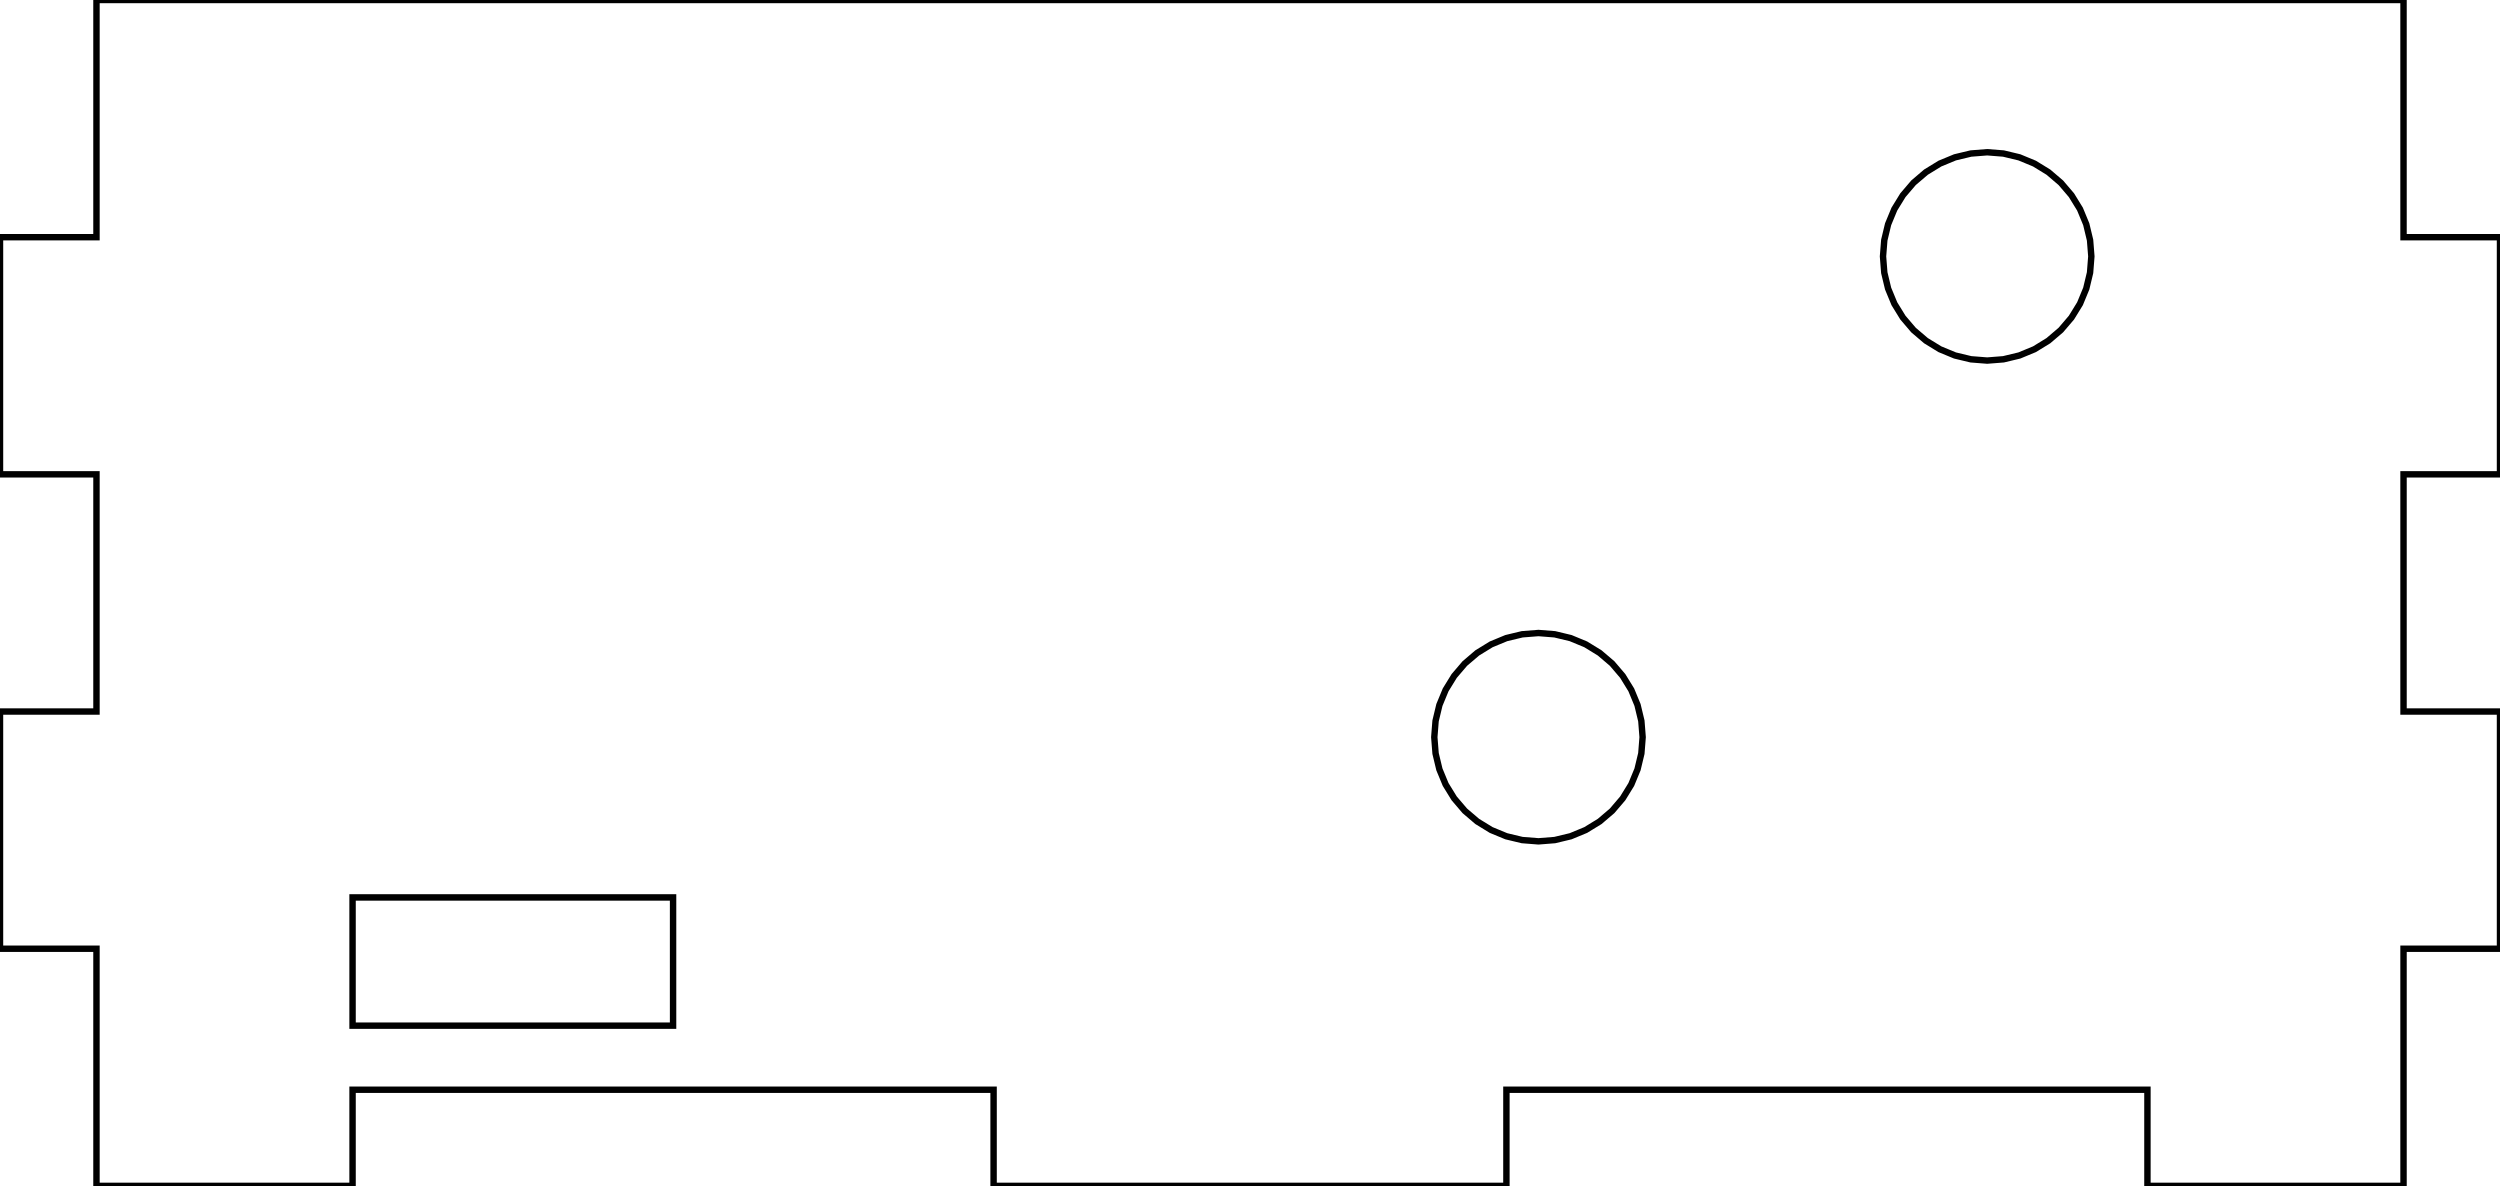
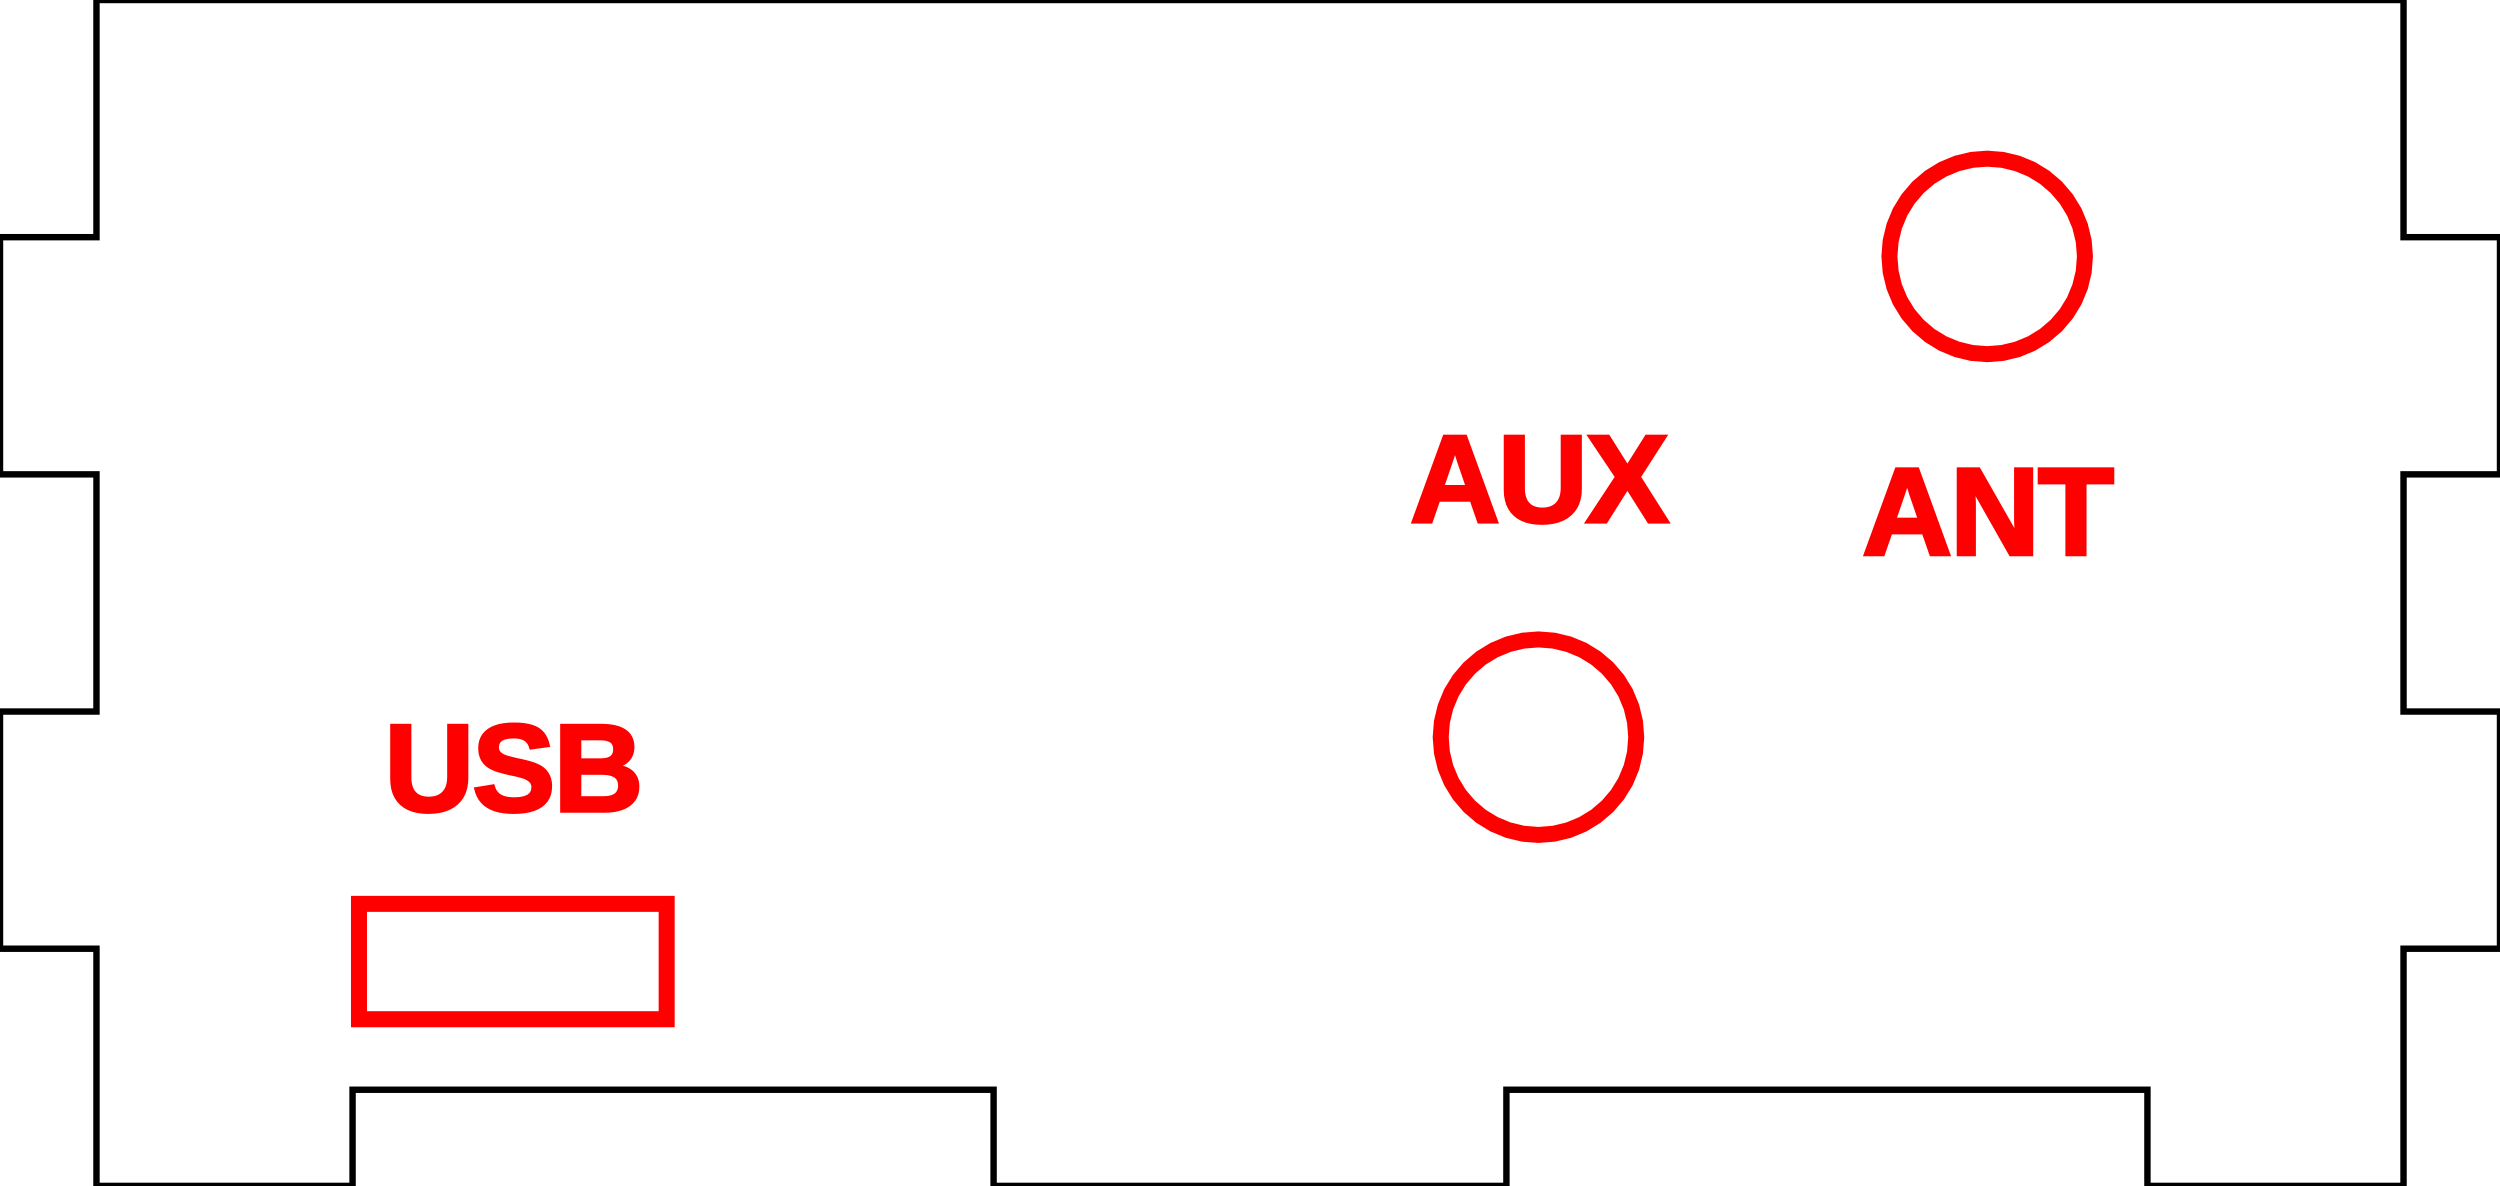
<svg xmlns="http://www.w3.org/2000/svg" version="1.1" width="78mm" height="37mm" viewBox="0 -37 78 37">
  <g id="cut" fill="none" stroke="#000000" stroke-width="0.2">
-     <path d=" M 11,-3 L 31,-3 L 31,-0 L 47,-0 L 47,-3 L 67,-3  L 67,-0 L 74.99,-0 L 74.99,-7.4 L 78,-7.4 L 78,-14.8 L 74.99,-14.8  L 74.99,-22.2 L 78,-22.2 L 78,-29.6 L 74.99,-29.6 L 74.99,-37 L 3.01,-37  L 3.01,-29.6 L 0,-29.6 L 0,-22.2 L 3.01,-22.2 L 3.01,-14.8 L 0,-14.8  L 0,-7.4 L 3.01,-7.4 L 3.01,-0 L 11,-0 z M 61.492,-25.79 L 60.996,-25.909 L 60.525,-26.104 L 60.09,-26.371 L 59.702,-26.702 L 59.371,-27.09  L 59.104,-27.524 L 58.909,-27.996 L 58.79,-28.492 L 58.75,-29 L 58.79,-29.508 L 58.909,-30.004  L 59.104,-30.476 L 59.371,-30.91 L 59.702,-31.298 L 60.09,-31.629 L 60.525,-31.896 L 60.996,-32.091  L 61.492,-32.21 L 62,-32.25 L 62.508,-32.21 L 63.004,-32.091 L 63.475,-31.896 L 63.91,-31.629  L 64.298,-31.298 L 64.629,-30.91 L 64.896,-30.476 L 65.091,-30.004 L 65.21,-29.508 L 65.25,-29  L 65.21,-28.492 L 65.091,-27.996 L 64.896,-27.524 L 64.629,-27.09 L 64.298,-26.702 L 63.91,-26.371  L 63.475,-26.104 L 63.004,-25.909 L 62.508,-25.79 L 62,-25.75 z M 47.492,-10.79 L 46.996,-10.909 L 46.525,-11.104 L 46.09,-11.371 L 45.702,-11.702 L 45.371,-12.09  L 45.104,-12.524 L 44.909,-12.996 L 44.79,-13.492 L 44.75,-14 L 44.79,-14.508 L 44.909,-15.004  L 45.104,-15.476 L 45.371,-15.91 L 45.702,-16.298 L 46.09,-16.629 L 46.525,-16.896 L 46.996,-17.091  L 47.492,-17.21 L 48,-17.25 L 48.508,-17.21 L 49.004,-17.091 L 49.475,-16.896 L 49.91,-16.629  L 50.298,-16.298 L 50.629,-15.91 L 50.896,-15.476 L 51.091,-15.004 L 51.21,-14.508 L 51.25,-14  L 51.21,-13.492 L 51.091,-12.996 L 50.896,-12.524 L 50.629,-12.09 L 50.298,-11.702 L 49.91,-11.371  L 49.475,-11.104 L 49.004,-10.909 L 48.508,-10.79 L 48,-10.75 z M 11,-5 L 11,-9 L 21,-9 L 21,-5 z " />
+     <path d=" M 74.99,-7.4 L 78,-7.4 L 78,-14.8 L 74.99,-14.8 L 74.99,-22.2 L 78,-22.2  L 78,-29.6 L 74.99,-29.6 L 74.99,-37 L 3.01,-37 L 3.01,-29.6 L 0,-29.6  L 0,-22.2 L 3.01,-22.2 L 3.01,-14.8 L 0,-14.8 L 0,-7.4 L 3.01,-7.4  L 3.01,-0 L 11,-0 L 11,-3 L 31,-3 L 31,-0 L 47,-0  L 47,-3 L 67,-3 L 67,-0 L 74.99,-0 z " />
+   </g>
+   <g id="etch" fill="#ff0000" stroke="#ff0000" stroke-width="0.1">
+     <path d=" M 62.508,-25.79 L 63.004,-25.909 L 63.475,-26.104 L 63.91,-26.371 L 64.298,-26.702 L 64.629,-27.09  L 64.896,-27.524 L 65.091,-27.996 L 65.21,-28.492 L 65.25,-29 L 65.21,-29.508 L 65.091,-30.004  L 64.896,-30.476 L 64.629,-30.91 L 64.298,-31.298 L 63.91,-31.629 L 63.475,-31.896 L 63.004,-32.091  L 62.508,-32.21 L 62,-32.25 L 61.492,-32.21 L 60.996,-32.091 L 60.525,-31.896 L 60.09,-31.629  L 59.702,-31.298 L 59.371,-30.91 L 59.104,-30.476 L 58.909,-30.004 L 58.79,-29.508 L 58.75,-29  L 58.79,-28.492 L 58.909,-27.996 L 59.104,-27.524 L 59.371,-27.09 L 59.702,-26.702 L 60.09,-26.371  L 60.525,-26.104 L 60.996,-25.909 L 61.492,-25.79 L 62,-25.75 z M 61.554,-26.185 L 61.119,-26.29 L 60.706,-26.461 L 60.325,-26.694 L 59.985,-26.985 L 59.694,-27.325  L 59.461,-27.706 L 59.289,-28.119 L 59.185,-28.554 L 59.15,-29 L 59.185,-29.446 L 59.289,-29.881  L 59.461,-30.294 L 59.694,-30.675 L 59.985,-31.015 L 60.325,-31.306 L 60.706,-31.539 L 61.119,-31.71  L 61.554,-31.815 L 62,-31.85 L 62.446,-31.815 L 62.881,-31.71 L 63.294,-31.539 L 63.675,-31.306  L 64.015,-31.015 L 64.306,-30.675 L 64.539,-30.294 L 64.71,-29.881 L 64.815,-29.446 L 64.85,-29  L 64.815,-28.554 L 64.71,-28.119 L 64.539,-27.706 L 64.306,-27.325 L 64.015,-26.985 L 63.675,-26.694  L 63.294,-26.461 L 62.881,-26.29 L 62.446,-26.185 L 62,-26.15 z M 50.775,-21.778 L 51.447,-20.713 L 52.036,-20.713 L 51.145,-22.12 L 51.958,-23.388 L 51.369,-23.388  L 50.775,-22.443 L 50.181,-23.388 L 49.588,-23.388 L 50.437,-22.12 L 49.51,-20.713 L 50.103,-20.713  z M 48.289,-20.683 L 48.458,-20.706 L 48.612,-20.745 L 48.752,-20.799 L 48.878,-20.869 L 48.99,-20.955  L 49.086,-21.055 L 49.165,-21.167 L 49.226,-21.292 L 49.269,-21.43 L 49.296,-21.581 L 49.304,-21.744  L 49.304,-23.388 L 48.744,-23.388 L 48.744,-21.778 L 48.74,-21.675 L 48.726,-21.581 L 48.704,-21.494  L 48.672,-21.416 L 48.632,-21.347 L 48.583,-21.285 L 48.525,-21.233 L 48.46,-21.19 L 48.387,-21.157  L 48.306,-21.133 L 48.218,-21.118 L 48.121,-21.113 L 48.028,-21.118 L 47.942,-21.132 L 47.864,-21.155  L 47.794,-21.186 L 47.732,-21.228 L 47.678,-21.278 L 47.632,-21.337 L 47.594,-21.404 L 47.565,-21.48  L 47.544,-21.565 L 47.531,-21.658 L 47.527,-21.759 L 47.527,-23.388 L 46.967,-23.388 L 46.967,-21.715  L 46.975,-21.555 L 47,-21.407 L 47.04,-21.272 L 47.097,-21.15 L 47.171,-21.041 L 47.26,-20.945  L 47.365,-20.862 L 47.485,-20.795 L 47.618,-20.742 L 47.767,-20.705 L 47.929,-20.682 L 48.106,-20.675  z M 44.885,-21.396 L 45.905,-21.396 L 46.142,-20.713 L 46.697,-20.713 L 45.724,-23.388 L 45.064,-23.388  L 44.088,-20.713 L 44.648,-20.713 z M 45.011,-21.818 L 45.103,-22.087 L 45.18,-22.313 L 45.242,-22.495 L 45.289,-22.633 L 45.321,-22.728  L 45.337,-22.779 L 45.346,-22.807 L 45.354,-22.835 L 45.362,-22.861 L 45.369,-22.887 L 45.376,-22.911  L 45.383,-22.934 L 45.394,-22.976 L 45.434,-22.845 L 45.516,-22.587 L 45.779,-21.818 z M 65.05,-21.936 L 65.916,-21.936 L 65.916,-22.369 L 63.626,-22.369 L 63.626,-21.936 L 64.49,-21.936  L 64.49,-19.694 L 65.05,-19.694 z M 61.598,-21.271 L 61.597,-21.335 L 61.594,-21.406 L 61.589,-21.483 L 61.583,-21.567 L 61.574,-21.657  L 61.563,-21.754 L 62.729,-19.694 L 63.386,-19.694 L 63.386,-22.369 L 62.889,-22.369 L 62.889,-20.814  L 62.89,-20.734 L 62.893,-20.651 L 62.897,-20.566 L 62.904,-20.477 L 62.913,-20.386 L 62.923,-20.292  L 61.74,-22.369 L 61.1,-22.369 L 61.1,-19.694 L 61.598,-19.694 z M 58.992,-20.377 L 60.011,-20.377 L 60.249,-19.694 L 60.803,-19.694 L 59.831,-22.369 L 59.17,-22.369  L 58.194,-19.694 L 58.755,-19.694 z M 59.117,-20.799 L 59.209,-21.068 L 59.287,-21.294 L 59.349,-21.476 L 59.396,-21.614 L 59.427,-21.709  L 59.444,-21.759 L 59.452,-21.788 L 59.461,-21.816 L 59.468,-21.842 L 59.476,-21.867 L 59.483,-21.892  L 59.489,-21.915 L 59.501,-21.957 L 59.541,-21.826 L 59.622,-21.568 L 59.886,-20.799 z M 48.508,-10.79 L 49.004,-10.909 L 49.475,-11.104 L 49.91,-11.371 L 50.298,-11.702 L 50.629,-12.09  L 50.896,-12.524 L 51.091,-12.996 L 51.21,-13.492 L 51.25,-14 L 51.21,-14.508 L 51.091,-15.004  L 50.896,-15.476 L 50.629,-15.91 L 50.298,-16.298 L 49.91,-16.629 L 49.475,-16.896 L 49.004,-17.091  L 48.508,-17.21 L 48,-17.25 L 47.492,-17.21 L 46.996,-17.091 L 46.525,-16.896 L 46.09,-16.629  L 45.702,-16.298 L 45.371,-15.91 L 45.104,-15.476 L 44.909,-15.004 L 44.79,-14.508 L 44.75,-14  L 44.79,-13.492 L 44.909,-12.996 L 45.104,-12.524 L 45.371,-12.09 L 45.702,-11.702 L 46.09,-11.371  L 46.525,-11.104 L 46.996,-10.909 L 47.492,-10.79 L 48,-10.75 z M 47.554,-11.185 L 47.119,-11.29 L 46.706,-11.461 L 46.325,-11.694 L 45.985,-11.985 L 45.694,-12.325  L 45.461,-12.706 L 45.289,-13.119 L 45.185,-13.554 L 45.15,-14 L 45.185,-14.446 L 45.289,-14.881  L 45.461,-15.294 L 45.694,-15.675 L 45.985,-16.015 L 46.325,-16.306 L 46.706,-16.539 L 47.119,-16.71  L 47.554,-16.815 L 48,-16.85 L 48.446,-16.815 L 48.881,-16.71 L 49.294,-16.539 L 49.675,-16.306  L 50.015,-16.015 L 50.306,-15.675 L 50.539,-15.294 L 50.711,-14.881 L 50.815,-14.446 L 50.85,-14  L 50.815,-13.554 L 50.711,-13.119 L 50.539,-12.706 L 50.306,-12.325 L 50.015,-11.985 L 49.675,-11.694  L 49.294,-11.461 L 48.881,-11.29 L 48.446,-11.185 L 48,-11.15 z M 16.209,-11.661 L 16.374,-11.678 L 16.524,-11.707 L 16.659,-11.747 L 16.779,-11.799 L 16.884,-11.863  L 16.973,-11.937 L 17.046,-12.022 L 17.102,-12.117 L 17.143,-12.222 L 17.167,-12.338 L 17.175,-12.464  L 17.174,-12.518 L 17.17,-12.571 L 17.162,-12.621 L 17.152,-12.669 L 17.14,-12.715 L 17.124,-12.759  L 17.106,-12.801 L 17.085,-12.84 L 17.061,-12.878 L 17.035,-12.914 L 17.007,-12.947 L 16.976,-12.979  L 16.942,-13.009 L 16.904,-13.038 L 16.862,-13.066 L 16.816,-13.092 L 16.766,-13.117 L 16.713,-13.14  L 16.651,-13.164 L 16.578,-13.188 L 16.492,-13.213 L 16.394,-13.238 L 16.284,-13.265 L 16.161,-13.291  L 16.059,-13.314 L 15.969,-13.336 L 15.891,-13.356 L 15.825,-13.375 L 15.772,-13.392 L 15.73,-13.408  L 15.696,-13.424 L 15.665,-13.441 L 15.637,-13.46 L 15.612,-13.479 L 15.589,-13.5 L 15.57,-13.521  L 15.553,-13.544 L 15.54,-13.57 L 15.529,-13.597 L 15.522,-13.627 L 15.517,-13.658 L 15.516,-13.692  L 15.53,-13.79 L 15.572,-13.869 L 15.643,-13.931 L 15.742,-13.976 L 15.869,-14.002 L 16.025,-14.011  L 16.101,-14.009 L 16.172,-14.001 L 16.236,-13.989 L 16.294,-13.972 L 16.346,-13.95 L 16.392,-13.924  L 16.432,-13.892 L 16.468,-13.856 L 16.499,-13.815 L 16.524,-13.769 L 16.546,-13.719 L 16.562,-13.664  L 17.105,-13.738 L 17.076,-13.852 L 17.037,-13.954 L 16.988,-14.046 L 16.93,-14.126 L 16.861,-14.195  L 16.783,-14.252 L 16.693,-14.3 L 16.589,-14.339 L 16.471,-14.369 L 16.34,-14.391 L 16.195,-14.404  L 16.036,-14.408 L 15.87,-14.403 L 15.717,-14.387 L 15.578,-14.36 L 15.453,-14.322 L 15.341,-14.274  L 15.243,-14.215 L 15.16,-14.146 L 15.092,-14.068 L 15.039,-13.98 L 15.001,-13.883 L 14.978,-13.776  L 14.971,-13.66 L 14.972,-13.613 L 14.975,-13.569 L 14.98,-13.525 L 14.987,-13.484 L 14.996,-13.445  L 15.008,-13.407 L 15.021,-13.371 L 15.036,-13.337 L 15.052,-13.304 L 15.07,-13.273 L 15.09,-13.244  L 15.111,-13.216 L 15.134,-13.189 L 15.159,-13.164 L 15.185,-13.14 L 15.213,-13.117 L 15.242,-13.096  L 15.273,-13.076 L 15.305,-13.057 L 15.338,-13.039 L 15.373,-13.022 L 15.409,-13.005 L 15.447,-12.99  L 15.485,-12.975 L 15.53,-12.96 L 15.584,-12.944 L 15.649,-12.926 L 15.723,-12.906 L 15.808,-12.885  L 15.903,-12.862 L 16.013,-12.84 L 16.11,-12.818 L 16.194,-12.797 L 16.266,-12.778 L 16.326,-12.76  L 16.373,-12.743 L 16.412,-12.726 L 16.448,-12.707 L 16.482,-12.687 L 16.512,-12.666 L 16.539,-12.643  L 16.563,-12.619 L 16.584,-12.594 L 16.6,-12.566 L 16.613,-12.535 L 16.623,-12.503 L 16.628,-12.468  L 16.63,-12.431 L 16.614,-12.322 L 16.565,-12.233 L 16.484,-12.164 L 16.37,-12.114 L 16.223,-12.084  L 16.044,-12.074 L 15.953,-12.077 L 15.869,-12.085 L 15.792,-12.098 L 15.721,-12.117 L 15.658,-12.141  L 15.601,-12.17 L 15.551,-12.206 L 15.507,-12.247 L 15.468,-12.295 L 15.435,-12.35 L 15.408,-12.411  L 15.387,-12.479 L 14.845,-12.39 L 14.879,-12.271 L 14.924,-12.164 L 14.981,-12.066 L 15.05,-11.979  L 15.13,-11.903 L 15.222,-11.837 L 15.325,-11.781 L 15.441,-11.736 L 15.569,-11.7 L 15.71,-11.675  L 15.863,-11.66 L 16.028,-11.655 z M 13.546,-11.663 L 13.715,-11.686 L 13.869,-11.725 L 14.01,-11.779 L 14.136,-11.849 L 14.248,-11.935  L 14.344,-12.035 L 14.422,-12.147 L 14.483,-12.272 L 14.527,-12.41 L 14.553,-12.56 L 14.562,-12.724  L 14.562,-14.368 L 14.002,-14.368 L 14.002,-12.758 L 13.997,-12.655 L 13.984,-12.561 L 13.961,-12.474  L 13.93,-12.396 L 13.89,-12.327 L 13.84,-12.265 L 13.783,-12.213 L 13.717,-12.17 L 13.644,-12.136  L 13.563,-12.113 L 13.475,-12.098 L 13.379,-12.093 L 13.285,-12.098 L 13.2,-12.112 L 13.122,-12.134  L 13.052,-12.166 L 12.99,-12.207 L 12.935,-12.258 L 12.889,-12.317 L 12.852,-12.384 L 12.822,-12.46  L 12.801,-12.545 L 12.789,-12.637 L 12.785,-12.739 L 12.785,-14.368 L 12.224,-14.368 L 12.224,-12.695  L 12.233,-12.535 L 12.257,-12.387 L 12.298,-12.252 L 12.355,-12.13 L 12.428,-12.021 L 12.518,-11.924  L 12.623,-11.842 L 12.742,-11.775 L 12.876,-11.722 L 13.024,-11.685 L 13.187,-11.662 L 13.364,-11.655  z M 19.021,-11.698 L 19.166,-11.715 L 19.298,-11.743 L 19.419,-11.781 L 19.528,-11.831 L 19.625,-11.892  L 19.708,-11.963 L 19.777,-12.043 L 19.83,-12.133 L 19.868,-12.231 L 19.891,-12.339 L 19.898,-12.456  L 19.893,-12.544 L 19.879,-12.626 L 19.856,-12.703 L 19.823,-12.773 L 19.78,-12.837 L 19.728,-12.896  L 19.667,-12.947 L 19.598,-12.992 L 19.52,-13.03 L 19.433,-13.06 L 19.338,-13.084 L 19.234,-13.1  L 19.316,-13.121 L 19.391,-13.148 L 19.459,-13.18 L 19.519,-13.218 L 19.572,-13.262 L 19.618,-13.311  L 19.657,-13.366 L 19.688,-13.424 L 19.713,-13.486 L 19.73,-13.552 L 19.741,-13.622 L 19.744,-13.696  L 19.737,-13.802 L 19.716,-13.899 L 19.681,-13.988 L 19.633,-14.067 L 19.57,-14.137 L 19.493,-14.198  L 19.402,-14.25 L 19.299,-14.293 L 19.182,-14.326 L 19.052,-14.349 L 18.908,-14.363 L 18.751,-14.368  L 17.527,-14.368 L 17.527,-11.693 L 18.865,-11.693 z M 18.087,-13.29 L 18.087,-13.952 L 18.725,-13.952 L 18.797,-13.95 L 18.863,-13.944 L 18.923,-13.933  L 18.977,-13.918 L 19.024,-13.899 L 19.066,-13.876 L 19.101,-13.848 L 19.129,-13.814 L 19.152,-13.774  L 19.168,-13.729 L 19.177,-13.677 L 19.18,-13.62 L 19.177,-13.567 L 19.169,-13.519 L 19.154,-13.475  L 19.133,-13.436 L 19.106,-13.402 L 19.073,-13.372 L 19.034,-13.347 L 18.987,-13.326 L 18.933,-13.31  L 18.872,-13.299 L 18.804,-13.292 L 18.729,-13.29 z M 18.087,-12.109 L 18.087,-12.876 L 18.797,-12.876 L 18.962,-12.865 L 19.096,-12.834 L 19.201,-12.782  L 19.276,-12.709 L 19.321,-12.615 L 19.336,-12.5 L 19.333,-12.437 L 19.322,-12.38 L 19.305,-12.329  L 19.281,-12.282 L 19.25,-12.242 L 19.212,-12.206 L 19.166,-12.177 L 19.113,-12.152 L 19.051,-12.133  L 18.981,-12.119 L 18.904,-12.111 L 18.818,-12.109 z M 21,-9 L 11,-9 L 11,-5 L 21,-5 z M 11.4,-5.4 L 11.4,-8.6 L 20.6,-8.6 L 20.6,-5.4 z " />
  </g>
</svg>
